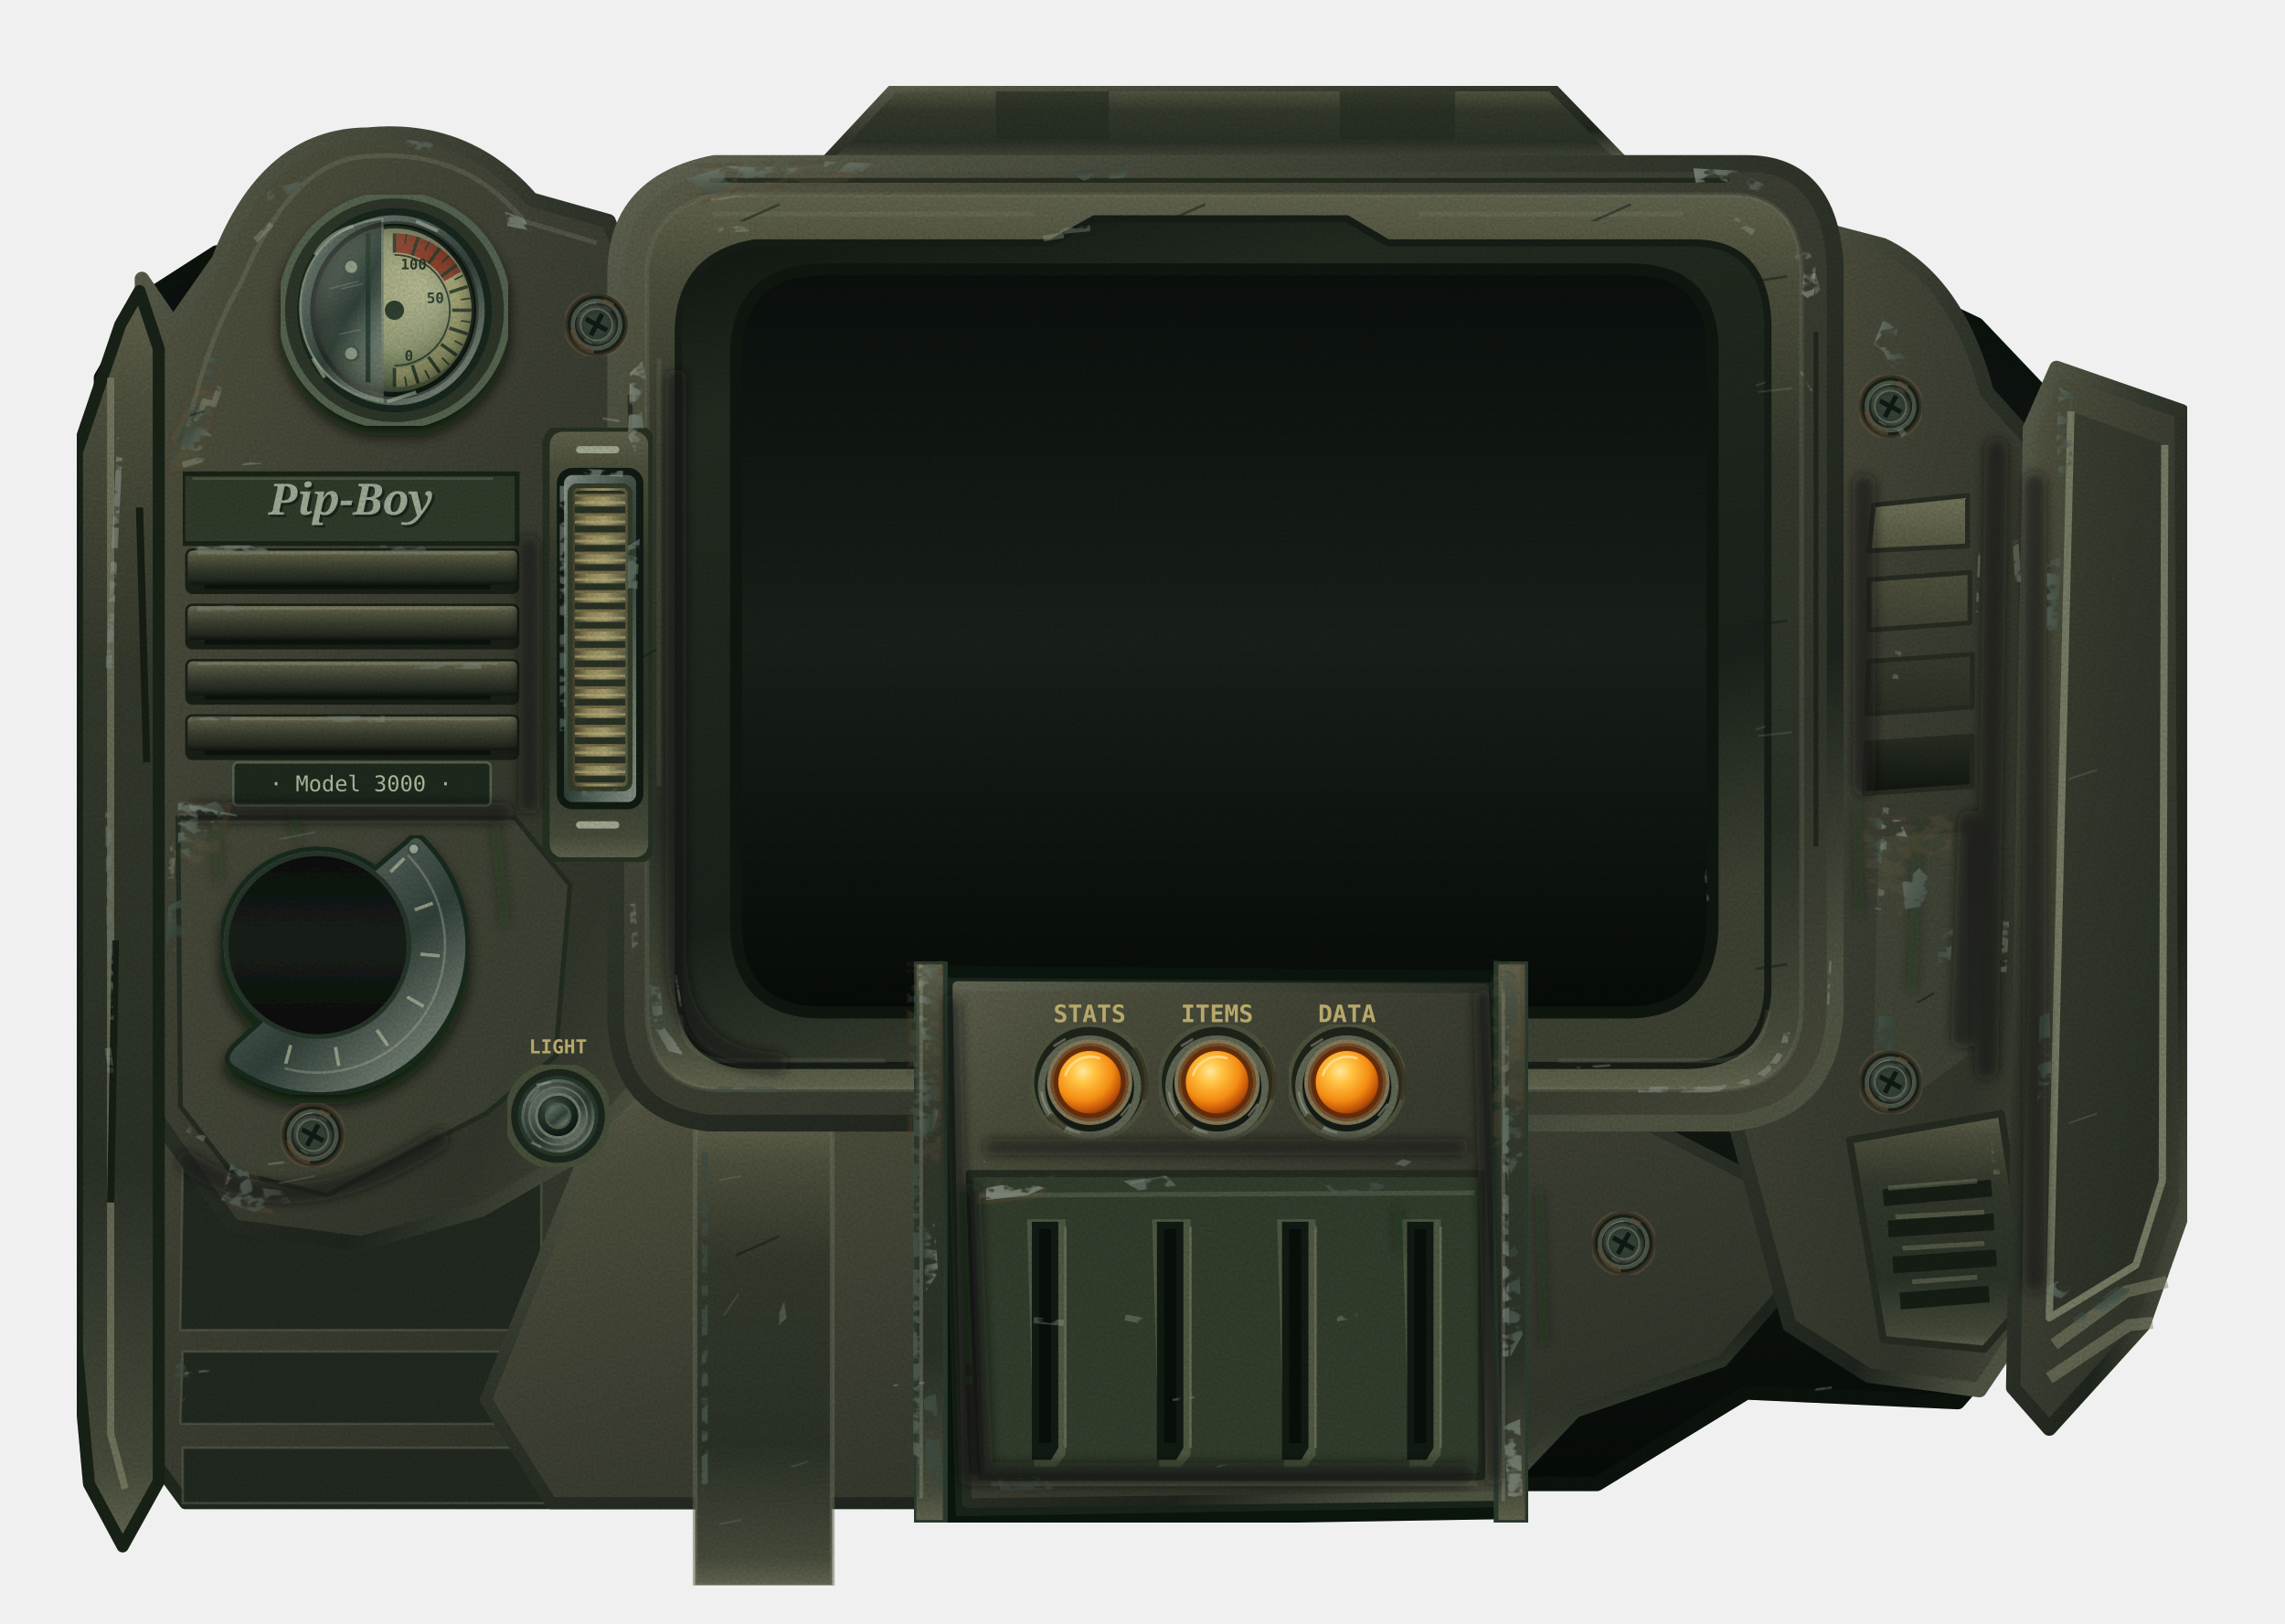
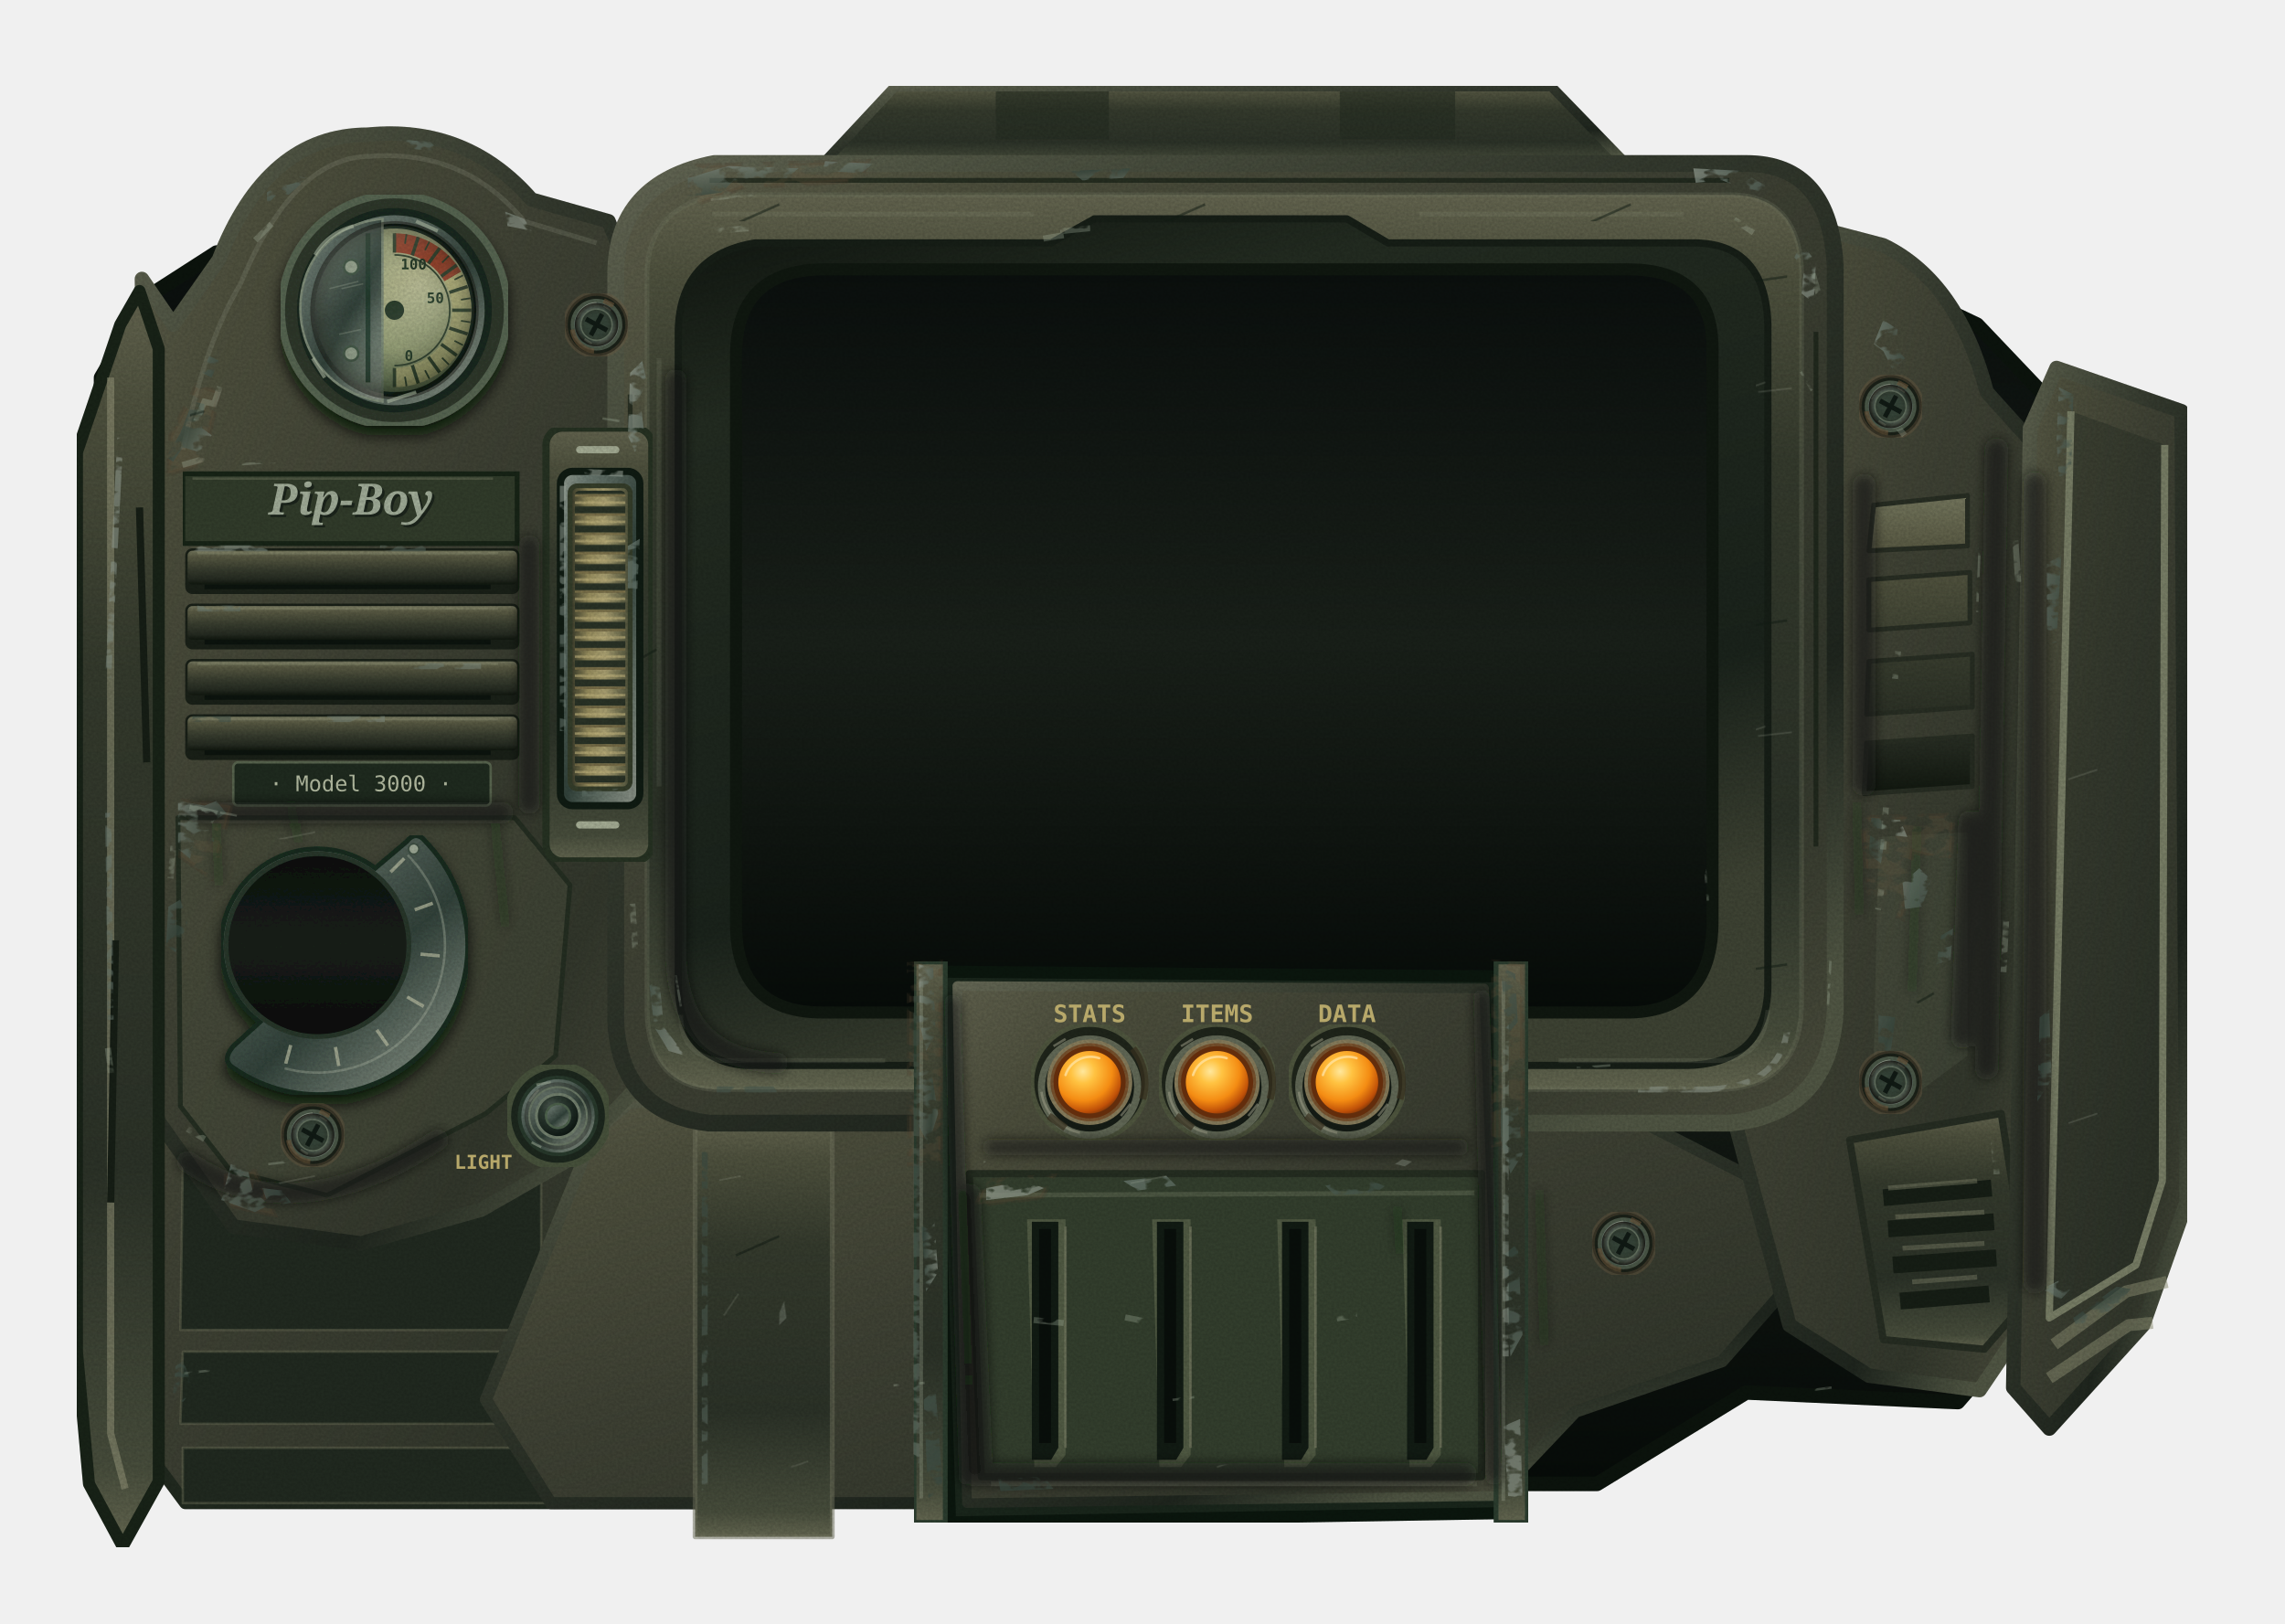
<svg xmlns="http://www.w3.org/2000/svg" width="950" height="675" viewBox="0 0 950 675" fill="none">
  <defs>
    <linearGradient id="paint" x1="0" y1="0" x2="1" y2="1">
      <stop stop-color="#62634f" />
      <stop offset=".16" stop-color="#50523f" />
      <stop offset=".43" stop-color="#414436" />
      <stop offset=".78" stop-color="#34392d" />
      <stop offset="1" stop-color="#4e503f" />
    </linearGradient>
    <linearGradient id="edge" x2=".8" y2="1">
      <stop stop-color="#686b58" />
      <stop offset=".12" stop-color="#555a48" />
      <stop offset=".42" stop-color="#353b2f" />
      <stop offset=".8" stop-color="#20271f" />
      <stop offset="1" stop-color="#535946" />
    </linearGradient>
    <linearGradient id="steel" x2=".85" y2="1">
      <stop stop-color="#99a297" />
      <stop offset=".16" stop-color="#707f76" />
      <stop offset=".36" stop-color="#55645b" />
      <stop offset=".6" stop-color="#33443c" />
      <stop offset=".85" stop-color="#6e7b70" />
      <stop offset="1" stop-color="#879085" />
    </linearGradient>
    <linearGradient id="rim" x2="0" y2="1">
      <stop stop-color="#676852" />
      <stop offset=".09" stop-color="#515440" />
      <stop offset=".3" stop-color="#363c2e" />
      <stop offset=".7" stop-color="#2d3429" />
      <stop offset=".94" stop-color="#4a503e" />
      <stop offset="1" stop-color="#686b54" />
    </linearGradient>
    <linearGradient id="recess" x2=".35" y2="1">
      <stop stop-color="#111711" />
      <stop offset=".22" stop-color="#242d22" />
      <stop offset=".76" stop-color="#1b241c" />
      <stop offset="1" stop-color="#404535" />
    </linearGradient>
    <linearGradient id="rubber" x2="0" y2="1">
      <stop stop-color="#0b100e" />
      <stop offset=".5" stop-color="#1a211a" />
      <stop offset="1" stop-color="#070c09" />
    </linearGradient>
    <linearGradient id="rib" x2="0" y2="1">
      <stop stop-color="#787a60" />
      <stop offset=".18" stop-color="#5b5c45" />
      <stop offset=".54" stop-color="#3a3f30" />
      <stop offset=".84" stop-color="#262c22" />
      <stop offset="1" stop-color="#11180f" />
    </linearGradient>
    <linearGradient id="brass" x2="1" y2="0">
      <stop stop-color="#353828" />
      <stop offset=".3" stop-color="#9b9160" />
      <stop offset=".58" stop-color="#b1a776" />
      <stop offset="1" stop-color="#4d513a" />
    </linearGradient>
    <radialGradient id="dial" cx=".36" cy=".3" r=".75">
      <stop stop-color="#536057" />
      <stop offset=".3" stop-color="#303e35" />
      <stop offset=".66" stop-color="#1e2b24" />
      <stop offset="1" stop-color="#0a1410" />
    </radialGradient>
    <radialGradient id="paper" cx=".65" cy=".35" r=".75">
      <stop stop-color="#bfc199" />
      <stop offset=".55" stop-color="#a5ac7e" />
      <stop offset="1" stop-color="#5b704f" />
    </radialGradient>
    <radialGradient id="amber" cx=".4" cy=".34" r=".7">
      <stop stop-color="#ffe79c" />
      <stop offset=".25" stop-color="#ffc342" />
      <stop offset=".62" stop-color="#f48c13" />
      <stop offset=".85" stop-color="#bf5008" />
      <stop offset="1" stop-color="#622a09" />
    </radialGradient>
    <linearGradient id="glass" x2=".5" y2="1">
      <stop stop-color="#e3f8e6" stop-opacity=".18" />
      <stop offset=".48" stop-color="#c4dfcc" stop-opacity="0" />
      <stop offset="1" stop-color="#06170c" stop-opacity=".3" />
    </linearGradient>
    <radialGradient id="soot">
      <stop offset=".45" stop-color="#231f13" stop-opacity="0" />
      <stop offset=".78" stop-color="#1f2014" stop-opacity=".25" />
      <stop offset="1" stop-color="#100f0a" stop-opacity=".85" />
    </radialGradient>
    <pattern id="wheel-ribs" width="24" height="8" patternUnits="userSpaceOnUse">
      <path d="M0 1h24" stroke="#c5b780" stroke-opacity=".65" />
      <path d="M0 4h24" stroke="#2b3427" stroke-width="3" />
      <path d="M0 6h24" stroke="#786e48" />
    </pattern>
    <pattern id="scuffs" width="177" height="143" patternUnits="userSpaceOnUse">
      <path d="m17 19 9-3m-3 4 18-2m75 45 15-3m-92 49 22-7m63 16 6-9m22-71 12-4" stroke="#b9bdaa" stroke-opacity=".17" stroke-width=".7" />
      <path d="m64 34 21-6m-64 89 14-2m94-22 18-8m-58 46 7-4" stroke="#101a13" stroke-opacity=".5" />
      <path d="m49 55 3-2 4 1-3 2zm98 62 2-5 1 7-3 3z" fill="#a4afa0" fill-opacity=".3" />
    </pattern>
    <filter id="grain" x="0" y="0" width="100%" height="100%" color-interpolation-filters="sRGB">
      <feTurbulence type="fractalNoise" baseFrequency=".9" numOctaves="2" seed="27" />
      <feColorMatrix values="0 0 0 0 0  0 0 0 0 0  0 0 0 0 0  .2 0 0 0 0" />
      <feComposite in2="SourceAlpha" operator="in" result="speckle" />
      <feBlend in="SourceGraphic" in2="speckle" mode="multiply" />
    </filter>
    <filter id="flaking" x="0" y="0" width="100%" height="100%">
      <feTurbulence type="fractalNoise" baseFrequency=".11 .18" numOctaves="3" seed="8" />
      <feColorMatrix values="0 0 0 0 1  0 0 0 0 1  0 0 0 0 1  9 0 0 0 -3.9" />
    </filter>
    <mask id="worn" maskUnits="userSpaceOnUse" x="0" y="0" width="950" height="675">
      <rect width="950" height="675" fill="white" filter="url(#flaking)" />
    </mask>
    <filter id="smudge" x="-20%" y="-20%" width="140%" height="140%">
      <feGaussianBlur stdDeviation="2.5" />
    </filter>
    <filter id="shadow" x="-15%" y="-15%" width="130%" height="140%">
      <feDropShadow dx="0" dy="4" stdDeviation="3" flood-color="#030806" flood-opacity=".8" />
    </filter>
    <g id="screw" filter="url(#grain)">
      <circle r="13" fill="#1b2118" stroke="#726047" stroke-opacity=".35" stroke-width="2" />
      <circle r="10" fill="url(#steel)" stroke="#4d5a4a" stroke-width="1.5" />
      <circle r="6.5" fill="#37463a" stroke="#778875" stroke-width=".6" />
      <path d="M-5-1h4v-4h2v4h4v2H1v4h-2V1h-4z" fill="#111b15" transform="rotate(28)" />
      <path d="M-8-3a9 9 0 0 1 8-6m3 1 3 2M-5 6l3 2" stroke="#bbc3ad" stroke-opacity=".5" />
      <path d="M-10 2a10 10 0 0 0 9 9M3-10l4 2" stroke="#69533a" stroke-width="2" stroke-opacity=".65" />
      <circle r="9" fill="url(#soot)" />
    </g>
    <g id="lamp">
      <g filter="url(#grain)">
        <circle r="24" fill="#20261b" stroke="#515840" stroke-width="2" />
        <circle cy="2" r="20" fill="#161d16" stroke="#656c59" stroke-width="3" />
        <circle r="17" fill="#7c542e" stroke="#8b805e" stroke-width="1.5" />
      </g>
      <circle r="14" fill="url(#amber)" stroke="#632d0c" stroke-width="2" />
      <path d="M-10-3a11 11 0 0 1 14-7" stroke="#ffe7ad" stroke-opacity=".7" stroke-linecap="round" />
      <path d="M-20 4a20 20 0 0 0 16 17M-15-15l5-3m23 32 4-5" stroke="#a1a18a" stroke-opacity=".5" />
      <path d="M18-14a23 23 0 0 1 4 21m-39 7 7 5" stroke="#372f1f" stroke-width="3" stroke-opacity=".7" />
    </g>
    <g id="vent">
      <rect width="139" height="19" rx="3" fill="#1a2118" />
      <rect x="1" y="1" width="137" height="14" rx="2" fill="url(#rib)" />
      <path d="M5 2h125" stroke="#9c9d80" stroke-opacity=".35" />
      <path d="M8 16h119" stroke="#0c140e" stroke-width="2" />
    </g>
    <g id="slot">
      <path d="M-8 0H8V98L4 103H-5z" fill="#545e46" />
      <path d="M-6 1H5v94l-3 5h-8z" fill="#121c14" />
      <path d="M-3 4H2v89H-3z" fill="#090f0b" />
      <path d="M8 3v92" stroke="#a0a086" stroke-opacity=".4" />
    </g>
    <path id="gauge-major-tick" d="M0-24V-32" />
    <path id="gauge-minor-tick" d="M0-28V-32" />
    <path id="radiation-needle" d="M4 0H28" stroke="#762c23" stroke-width="2" stroke-opacity=".85" />
    <path id="selector-tick" d="M0-43V-51" />
    <g id="selector-knob" filter="url(#shadow)">
      <g filter="url(#grain)">
        <circle r="37" fill="url(#dial)" stroke="#687b6b" stroke-width="2" />
        <circle r="27" fill="url(#dial)" stroke="#18281f" stroke-width="3" />
        <circle r="21" fill="url(#dial)" stroke="#3c5143" stroke-width="1" />
        <path d="M0-33 5-25H-5Z" fill="url(#dial)" stroke="#687b6b" stroke-width="1" />
      </g>
      <path d="M-27-12q5-13 19-16m-3 7 9-2m-28 36 4 6m41 10 6-3" stroke="#9ba999" stroke-opacity=".3" stroke-width="1.2" />
      <path d="m-11-23 6-1m-20 9 3-6m-3 4 1 4m3 35 5 3m38-14 1-7" stroke="#b8c1ae" stroke-opacity=".3" stroke-width=".7" />
    </g>
  </defs>
  <g stroke-linejoin="round" filter="url(#grain)">
    <path d="M62 123 90 105h91l47 35 476 2 55-37 63 30 39 41v353l-47 54-88-4-62 38H91L42 575V157z" fill="url(#rubber)" stroke="#0c140d" stroke-width="6" />
    <path id="cuff-backing" d="M81 165H300V625H77L57 598V188z" fill="url(#paint)" stroke="#222b20" stroke-width="5" />
    <path d="M76 485h149v68H75zm0 77h177v30H75zm0 40h188v23H76z" fill="#222b21" stroke="#71745c" stroke-opacity=".45" />
    <path id="lower-housing" d="M261 459 321 448l353 14 92 47-50 57-61 21-36 38H229l-27-43 45-111z" fill="url(#paint)" stroke="url(#edge)" stroke-width="5" />
-     <rect x="289" y="466" width="57" height="193" fill="url(#rim)" stroke="#747761" stroke-opacity=".5" stroke-width="2" />
-     <rect x="299" y="478" width="37" height="169" fill="url(#scuffs)" />
+     <rect x="289" y="466" width="57" height="173" fill="url(#rim)" stroke="#747761" stroke-opacity=".5" stroke-width="2" />
+     <rect x="299" y="478" width="37" height="149" fill="url(#scuffs)" />
    <path d="M59 116 72 135 91 108Q111 56 153 56q41-4 68 27l32 9 24 60-12 300-30 31-35 20-50 14-53-7-32-45z" fill="url(#paint)" stroke="url(#edge)" stroke-width="6" />
    <path d="M76 187q9-44 24-69 22-53 54-53 39-3 64 27l30 9" stroke="#959984" stroke-opacity=".26" stroke-width="2" />
    <path d="M74 340h140l23 28-6 71-29 24-66 34-40-10-21-27z" fill="#505743" fill-opacity=".4" stroke="#252f22" stroke-width="2" />
    <path d="M50 135 58 121 66 145v471l-15 27-14-26-5-55V188z" fill="url(#rim)" stroke="#192418" stroke-width="5" />
    <path d="M46 157v439l6 23" stroke="#9a9b7e" stroke-opacity=".55" stroke-width="3" />
    <path d="m58 211 3 106m-13 74-2 109" stroke="#171f16" stroke-width="3" />
    <path d="m741 91 42 11q31 15 43 61l18 20v364l-21 31-46-6-33-21-25-93z" fill="url(#paint)" stroke="url(#edge)" stroke-width="6" />
    <path d="m779 210 39-4v21l-41 2zm-2 31 42-3v21l-42 3zm0 34 43-3v22l-44 3zm-1 34 44-3v21l-45 3z" fill="url(#rib)" stroke="#292f24" stroke-width="2" />
    <path d="m781 348 37-2v93l-19 14-20-12z" fill="#687059" fill-opacity=".22" />
    <path d="m769 474 63-11 12 76-19 22-42-4z" fill="url(#rim)" stroke="#272e23" stroke-width="3" />
    <path d="m783 498 45-4m-43 17 44-3m-42 18 43-3m-40 18 37-3" stroke="#171f16" stroke-width="7" />
    <path d="m785 494 37-3m-34 15 37-2m-34 15 34-2m-30 16 27-2" stroke="#8e9176" stroke-opacity=".4" stroke-width="2" />
    <path d="m855 153 52 18 2 329-18 51-39 43-15-17 7-399z" fill="url(#paint)" stroke="url(#edge)" stroke-width="6" />
    <path d="m861 171-9 377 36-22 11-35 1-306" fill="#202a20" fill-opacity=".35" stroke="#7c8269" stroke-width="3" />
    <path d="m854 559 30-22 17-4m-49 40 33-22 10-1" stroke="#97997b" stroke-opacity=".5" stroke-width="5" />
    <path d="m344 66 28-30h273l32 33" fill="url(#rim)" stroke="url(#edge)" stroke-width="4" />
    <path d="M414 38h47v20h-47zm143 0h48v20h-48z" fill="#252e22" fill-opacity=".6" />
    <path d="M297 68h429q35 0 37 43v309q-2 43-44 47H295q-37-4-39-42V114q0-38 41-46z" fill="url(#paint)" stroke="url(#edge)" stroke-width="7" />
    <path d="M299 81h420q29 0 30 32v304q0 34-32 36H298q-29-1-29-34V115q0-29 30-34z" fill="url(#rim)" stroke="#777c64" stroke-opacity=".3" stroke-width="2" />
    <path d="M314 101h123l18-10h105l17 10h127q30 0 31 34v276q-1 31-33 32H310q-27-2-28-33V137q1-31 32-36z" fill="url(#recess)" stroke="#171f17" stroke-width="3" />
    <path d="M341 112h336q35 0 35 33v238q0 37-34 38H342q-36 0-36-37V148q0-35 35-36z" fill="url(#rubber)" stroke="#101810" stroke-width="5" />
    <path d="M296 89h134m160 0h110M274 149v178m9 95q0 17 17 19h68m280 0h65q20 0 22-21" stroke="#a4aa90" stroke-opacity=".15" stroke-width="2" />
    <path d="M295 75h424M262 164v128m493-154v214" stroke="#182216" stroke-opacity=".7" stroke-width="2" />
  </g>
  <g transform="translate(164 129)" filter="url(#shadow)">
    <g filter="url(#grain)">
      <ellipse rx="47" ry="48" fill="#30392c" stroke="#596854" stroke-width="3" />
      <ellipse rx="39" ry="41" fill="url(#steel)" stroke="#1b291f" stroke-width="3" />
      <ellipse rx="33" ry="35" fill="url(#paper)" stroke="#0e2117" stroke-width="2" />
      <path d="M0-28A28 28 0 0 1 24.249-14" stroke="#a34730" stroke-width="8" />
      <path d="M24.249-14A28 28 0 0 1 0 28" stroke="#c6c286" stroke-width="8" />
      <g id="gauge-scale" stroke="#354631">
        <g stroke-width="1.4">
          <use href="#gauge-major-tick" transform="rotate(0)" />
          <use href="#gauge-major-tick" transform="rotate(18)" />
          <use href="#gauge-major-tick" transform="rotate(36)" />
          <use href="#gauge-major-tick" transform="rotate(54)" />
          <use href="#gauge-major-tick" transform="rotate(72)" />
          <use href="#gauge-major-tick" transform="rotate(90)" />
          <use href="#gauge-major-tick" transform="rotate(108)" />
          <use href="#gauge-major-tick" transform="rotate(126)" />
          <use href="#gauge-major-tick" transform="rotate(144)" />
          <use href="#gauge-major-tick" transform="rotate(162)" />
          <use href="#gauge-major-tick" transform="rotate(180)" />
        </g>
        <g stroke-width=".7">
          <use href="#gauge-minor-tick" transform="rotate(9)" />
          <use href="#gauge-minor-tick" transform="rotate(27)" />
          <use href="#gauge-minor-tick" transform="rotate(45)" />
          <use href="#gauge-minor-tick" transform="rotate(63)" />
          <use href="#gauge-minor-tick" transform="rotate(81)" />
          <use href="#gauge-minor-tick" transform="rotate(99)" />
          <use href="#gauge-minor-tick" transform="rotate(117)" />
          <use href="#gauge-minor-tick" transform="rotate(135)" />
          <use href="#gauge-minor-tick" transform="rotate(153)" />
          <use href="#gauge-minor-tick" transform="rotate(171)" />
          <path d="M0-23A23 23 0 0 1 0 23" />
        </g>
      </g>
      <g fill="#243a27" font-family="monospace" font-size="6" font-weight="bold" text-anchor="middle">
        <text x="8" y="-17">100</text>
        <text x="17" y="-3">50</text>
        <text x="6" y="21">0</text>
      </g>
      <circle r="4" fill="#283a29" />
      <path d="M-5-38C-50-34-51 31-5 38z" fill="url(#steel)" stroke="#82907c" stroke-width="1" />
      <path d="M-11-32v62" stroke="#253d30" stroke-width="2" />
      <circle cx="-18" cy="-18" r="3" fill="#a4b19b" stroke="#425846" />
      <circle cx="-18" cy="18" r="3" fill="#a4b19b" stroke="#425846" />
    </g>
    <ellipse rx="35" ry="37" fill="url(#soot)" opacity=".55" />
    <path d="M-33-23q5-9 16-12m26-2 9 4m-52 53 5 8m26 10 12-4" stroke="#a6b09c" stroke-opacity=".6" stroke-width="1.5" />
    <path d="m-22-9 9-2m-14 2 12-3m-8 22 9-2m26-11 7-6" stroke="#b3bda8" stroke-opacity=".24" stroke-width=".6" />
    <ellipse rx="33" ry="35" fill="url(#glass)" />
  </g>
  <g filter="url(#grain)">
    <path d="M76 197h139v29H76z" fill="#333e2c" stroke="#182517" stroke-width="2" />
    <path d="M80 199h125" stroke="#94987b" stroke-opacity=".3" />
    <text x="147" y="215" fill="#1c251c" font-family="Georgia,serif" font-size="18" font-style="italic" font-weight="bold" text-anchor="middle">Pip-Boy</text>
    <text x="146" y="214" fill="#a6b29d" font-family="Georgia,serif" font-size="18" font-style="italic" font-weight="bold" text-anchor="middle">Pip-Boy</text>
    <use href="#vent" x="77" y="228" />
    <use href="#vent" x="77" y="251" />
    <use href="#vent" x="77" y="274" />
    <use href="#vent" x="77" y="297" />
    <rect id="model-plate" x="97" y="317" width="107" height="18" rx="2" fill="#202c20" stroke="#5b6851" />
    <text x="150" y="329" fill="#bbc3a8" font-family="monospace" font-size="9" text-anchor="middle">· Model 3000 ·</text>
    <rect x="227" y="178" width="44" height="180" rx="7" fill="url(#rim)" stroke="#273323" stroke-width="3" />
    <rect x="233" y="196" width="33" height="139" rx="5" fill="url(#steel)" stroke="#101c13" stroke-width="3" />
    <rect x="237" y="202" width="25" height="126" rx="3" fill="url(#brass)" stroke="#363f2b" stroke-width="2" />
    <rect x="239" y="204" width="21" height="122" rx="2" fill="url(#wheel-ribs)" />
    <path d="M241 187h15m-15 156h15" stroke="#aab299" stroke-width="3" stroke-linecap="round" />
  </g>
  <g id="selector-scale" transform="translate(132 393)" filter="url(#shadow)">
    <g filter="url(#grain)">
      <path d="M24-32 37-43Q41-48 45-43A62 62 0 0 1-35 51Q-40 48-35 42L-24 32A40 40 0 0 1 24-32Z" fill="url(#steel)" stroke="#182d20" stroke-width="2" />
      <path d="M37.477-37.477A53 53 0 0 1-13.718 51.194" stroke="#bec7b3" stroke-opacity=".35" stroke-width="1" />
      <g stroke="#c2c6aa" stroke-opacity=".7" stroke-width="1.4">
        <use href="#selector-tick" transform="rotate(45)" />
        <use href="#selector-tick" transform="rotate(70)" />
        <use href="#selector-tick" transform="rotate(95)" />
        <use href="#selector-tick" transform="rotate(120)" />
        <use href="#selector-tick" transform="rotate(145)" />
        <use href="#selector-tick" transform="rotate(170)" />
        <use href="#selector-tick" transform="rotate(195)" />
      </g>
      <g fill="#a5b19d" stroke="#425346" stroke-width=".8">
        <circle cx="40" cy="-40" r="2.2" />
      </g>
      <circle r="38" fill="url(#rubber)" stroke="#29382c" stroke-width="2" />
    </g>
  </g>
  <use href="#screw" x="248" y="135" />
  <use href="#screw" x="786" y="169" />
  <use href="#screw" x="786" y="450" />
  <use href="#screw" x="130" y="472" />
  <use href="#screw" x="675" y="517" />
  <g transform="translate(232 464)" filter="url(#grain)">
    <circle r="21" fill="#1d281e" stroke="#49543d" stroke-width="3" />
    <circle r="16" fill="url(#steel)" stroke="#293b2d" stroke-width="1.5" />
    <circle r="12" fill="url(#steel)" stroke="#80917c" stroke-width=".8" />
    <circle r="9" fill="url(#dial)" stroke="#7b8a77" stroke-width="1.2" />
    <circle r="5" fill="url(#steel)" stroke="#50654f" />
    <path d="m-12-6 4-5m-1-2 6-1m-8 25 4 2" stroke="#afbaa4" stroke-opacity=".5" />
    <circle r="14" fill="url(#soot)" opacity=".4" />
  </g>
  <g filter="url(#grain)" stroke-linejoin="round">
    <path d="m388 404 238 2 8 223-239 4z" fill="#1a271c" stroke="#0b170e" stroke-width="5" />
    <path d="m398 410 219 1 8 211-223 3z" fill="url(#paint)" stroke="url(#edge)" stroke-width="4" />
    <path d="M403 488h213v126H408z" fill="#35412f" stroke="#262f22" stroke-width="3" />
    <path d="m407 497 206-1M412 617h202" stroke="#8b9176" stroke-opacity=".3" stroke-width="2" />
    <use href="#slot" x="435" y="507" />
    <use href="#slot" x="487" y="507" />
    <use href="#slot" x="539" y="507" />
    <use href="#slot" x="591" y="507" />
    <rect id="switch-rail-left" x="380" y="400" width="13" height="233" fill="url(#rim)" stroke="#2d3f30" stroke-width="2" />
    <rect id="switch-rail-right" x="622" y="400" width="13" height="233" fill="url(#rim)" stroke="#2d3f30" stroke-width="2" />
    <path d="M383 408V623M625 408V624" stroke="#b3baa4" stroke-opacity=".3" stroke-width="1.5" />
  </g>
  <g fill="#b7a86a" font-family="monospace" font-size="10" font-weight="bold" text-anchor="middle">
-     <text x="232" y="438" font-size="8">LIGHT</text>
+     <text x="201" y="486" font-size="8">LIGHT</text>
    <text x="453" y="425">STATS</text>
    <text x="506" y="425">ITEMS</text>
    <text x="560" y="425">DATA</text>
  </g>
  <use href="#lamp" x="453" y="450" />
  <use href="#lamp" x="506" y="450" />
  <use href="#lamp" x="560" y="450" />
  <g stroke="#11170f" stroke-opacity=".65" stroke-linecap="round" filter="url(#smudge)">
    <path d="M82 338h127M220 227v107M78 483q44 30 104-9M281 158v237q0 45 42 47" stroke-width="8" />
    <path d="M775 202v124m44 16-3 89M830 187l-4 257M846 201v332M403 497l5 116h201" stroke-width="9" />
    <path d="M412 477h195M396 417l6 197M616 415l5 199" stroke-width="6" />
    <path d="m90 345 1 22m115-23 4 40m-89-48 3 13m648-14 1 44m24-34-2 66m-155 85 2 62m-61-55 1 17" stroke-width="3" stroke-opacity=".4" />
  </g>
  <g mask="url(#worn)">
    <g fill="#766244" fill-opacity=".18" stroke="#493b29" stroke-opacity=".25" stroke-width="2">
      <path d="m71 181 11-21 9 3-7 30-14 4zm5 152 20 2-8 30-13-9zm18 156 12-2 8 18-20-4z" />
      <path d="m288 69 73-2-3 8-49 3-23 8zm486 271 38-1-1 19-16-4-4 28-14-9z" />
      <path d="M378 401 391 400V483L378 484ZM621 400 633 401V474L621 476ZM410 491l28-2-5 9-27 3z" />
    </g>
    <g fill="url(#steel)" opacity=".65">
      <path d="m75 180 5-13 5 1-1 10 4 3-5 7-7-2-4 6-3-2zm9-25 3-7 4 2-3 7z" />
      <path d="m74 333 11 2 5-2 4 5-6 4 1 8-8-2-2 9-5-4zm-4 44 5-3 3 10-5 12-4-3z" />
      <path d="m96 484 7 2 2 9 7 6-6 3-14-5zm13 10 8 1 4 5-9 2zm-36 74 3-2 5 11-5 6-4-4z" />
      <path d="m111 80 10-7 7 1-8 7-4-1-5 5zm55-22 13 1 4 4-11-1zm44 30 8 3 3 5-10-2z" />
      <path d="m286 74 17-5 29 1-5 4-22 1-5 5-14 2zm57-7 20 1-5 4-16-1zm102 4 25-1-3 4-17 1z" />
      <path d="m704 70 19 1 11 6-2 4-16-6-11 1zm45 31 6 8-1 17-5-4 1-10-4-5z" />
      <path d="m262 155 5-5 2 9-3 6 2 16-4 7-3-7zm-1 72 5-3-1 21-4 3zm9 183 4-4 2 21 9 12-7-2-6-10z" />
      <path d="m783 133 6 4-1 7 4 5-5 5-4-8-4-3zm-5 207 12 1 3 7-9-1-2 12-5-4z" />
      <path d="m791 367 7-6 5 5-4 11-7 1zm16 22 5-3-1 13-6 2zm-26 33 7 1-2 15-5-3z" />
      <path d="m856 161 6 3-1 36-5-2-1-14zm-5 73 6-3-2 36-4 1zm-3 189 4-3 1 29-6 9z" />
      <path d="m851 535 8-4 2 5-11 11-3-4zm11 13 18-13 6 1-7 8-15 10z" />
      <path d="M382 401l6 1 1 28-4 7-3-13zM382 446l5-2 3 19-4 13-4-8zM383 508l5-6 2 27-5 8z" />
      <path d="M384 582l5-4 3 41-6 4zM624 402l6 3 1 20-5 6zM624 459l7-1 2 22-5 8-4-14z" />
      <path d="M625 522l6-5 2 38-5 9zM625 593l7-3 1 33-6-1zM410 494l16-3 8 3-7 3-17 2z" />
      <path d="m467 491 18-2 4 4-16 2zm84 2 15-3 10 3-4 3-17 1zm-136 122 19-1 4 5-22 1z" />
    </g>
    <g fill="none" stroke="url(#steel)" stroke-width="2.5" stroke-opacity=".55">
      <path d="M78 228h37m43 0h19M82 253h18M172 277h28M80 299h16m40 0h24" />
      <path d="m239 196 20 1m-25 5v102m8 26 17-1M298 453h30m14 0h12M681 453h29q29-1 33-24" />
      <path d="M50 182 45 282M45 338 46 424M293 479V623M381 412V610M626 423V564" />
    </g>
  </g>
  <g stroke="#a7b5a0" stroke-opacity=".3" stroke-linecap="square" mask="url(#worn)">
    <path d="m82 174 3-7 4 1 2-6m-14 31 7-2m23-92 5-5m-32 242 9 2-3 7m-14 8-1 11m8 106 5 3m-39-36 1 8m217-68 1 16m33-297 13-1m132 1 10-1m-17 4 6-1m281-6 6 4m26 19 2 7m31 53 4 5m-2 92-1 9m-4 56-1 15m-1 19-1 6m57-151 1 15m-5 143-1 19m-4 73 1 11m-399 62 10 1m28-2 5 1m83-1 6-1" stroke-width="2.5" />
    <path d="m101 193 13-1m-22 146 6 1m14 145 8-1m-43 88 18-2m156-395 6 1m39-92 18-2m-33 325 2 12m90 59 8-1m275-32 13-1m40-81 1 12m39-219 4 7m8 238-1 18m-7 160 8-1m62-349-1 26m-450 322 12-1m104 7 8-1" stroke-width="1" />
  </g>
  <g fill="url(#scuffs)">
    <path d="M79 169h29v21H79zm-1 166h142v14H78zm21 157 127-41 12 26-105 40-29-7z" />
    <path d="M283 77h445v15H283zm-17 62h14v254h-14zm464-26h15v319h-15z" />
    <path d="M785 342h29v84h-29zm74-161 36 6-1 302-34 23zM409 481h202v17H409zm-1 128h207v11H408z" />
  </g>
</svg>
